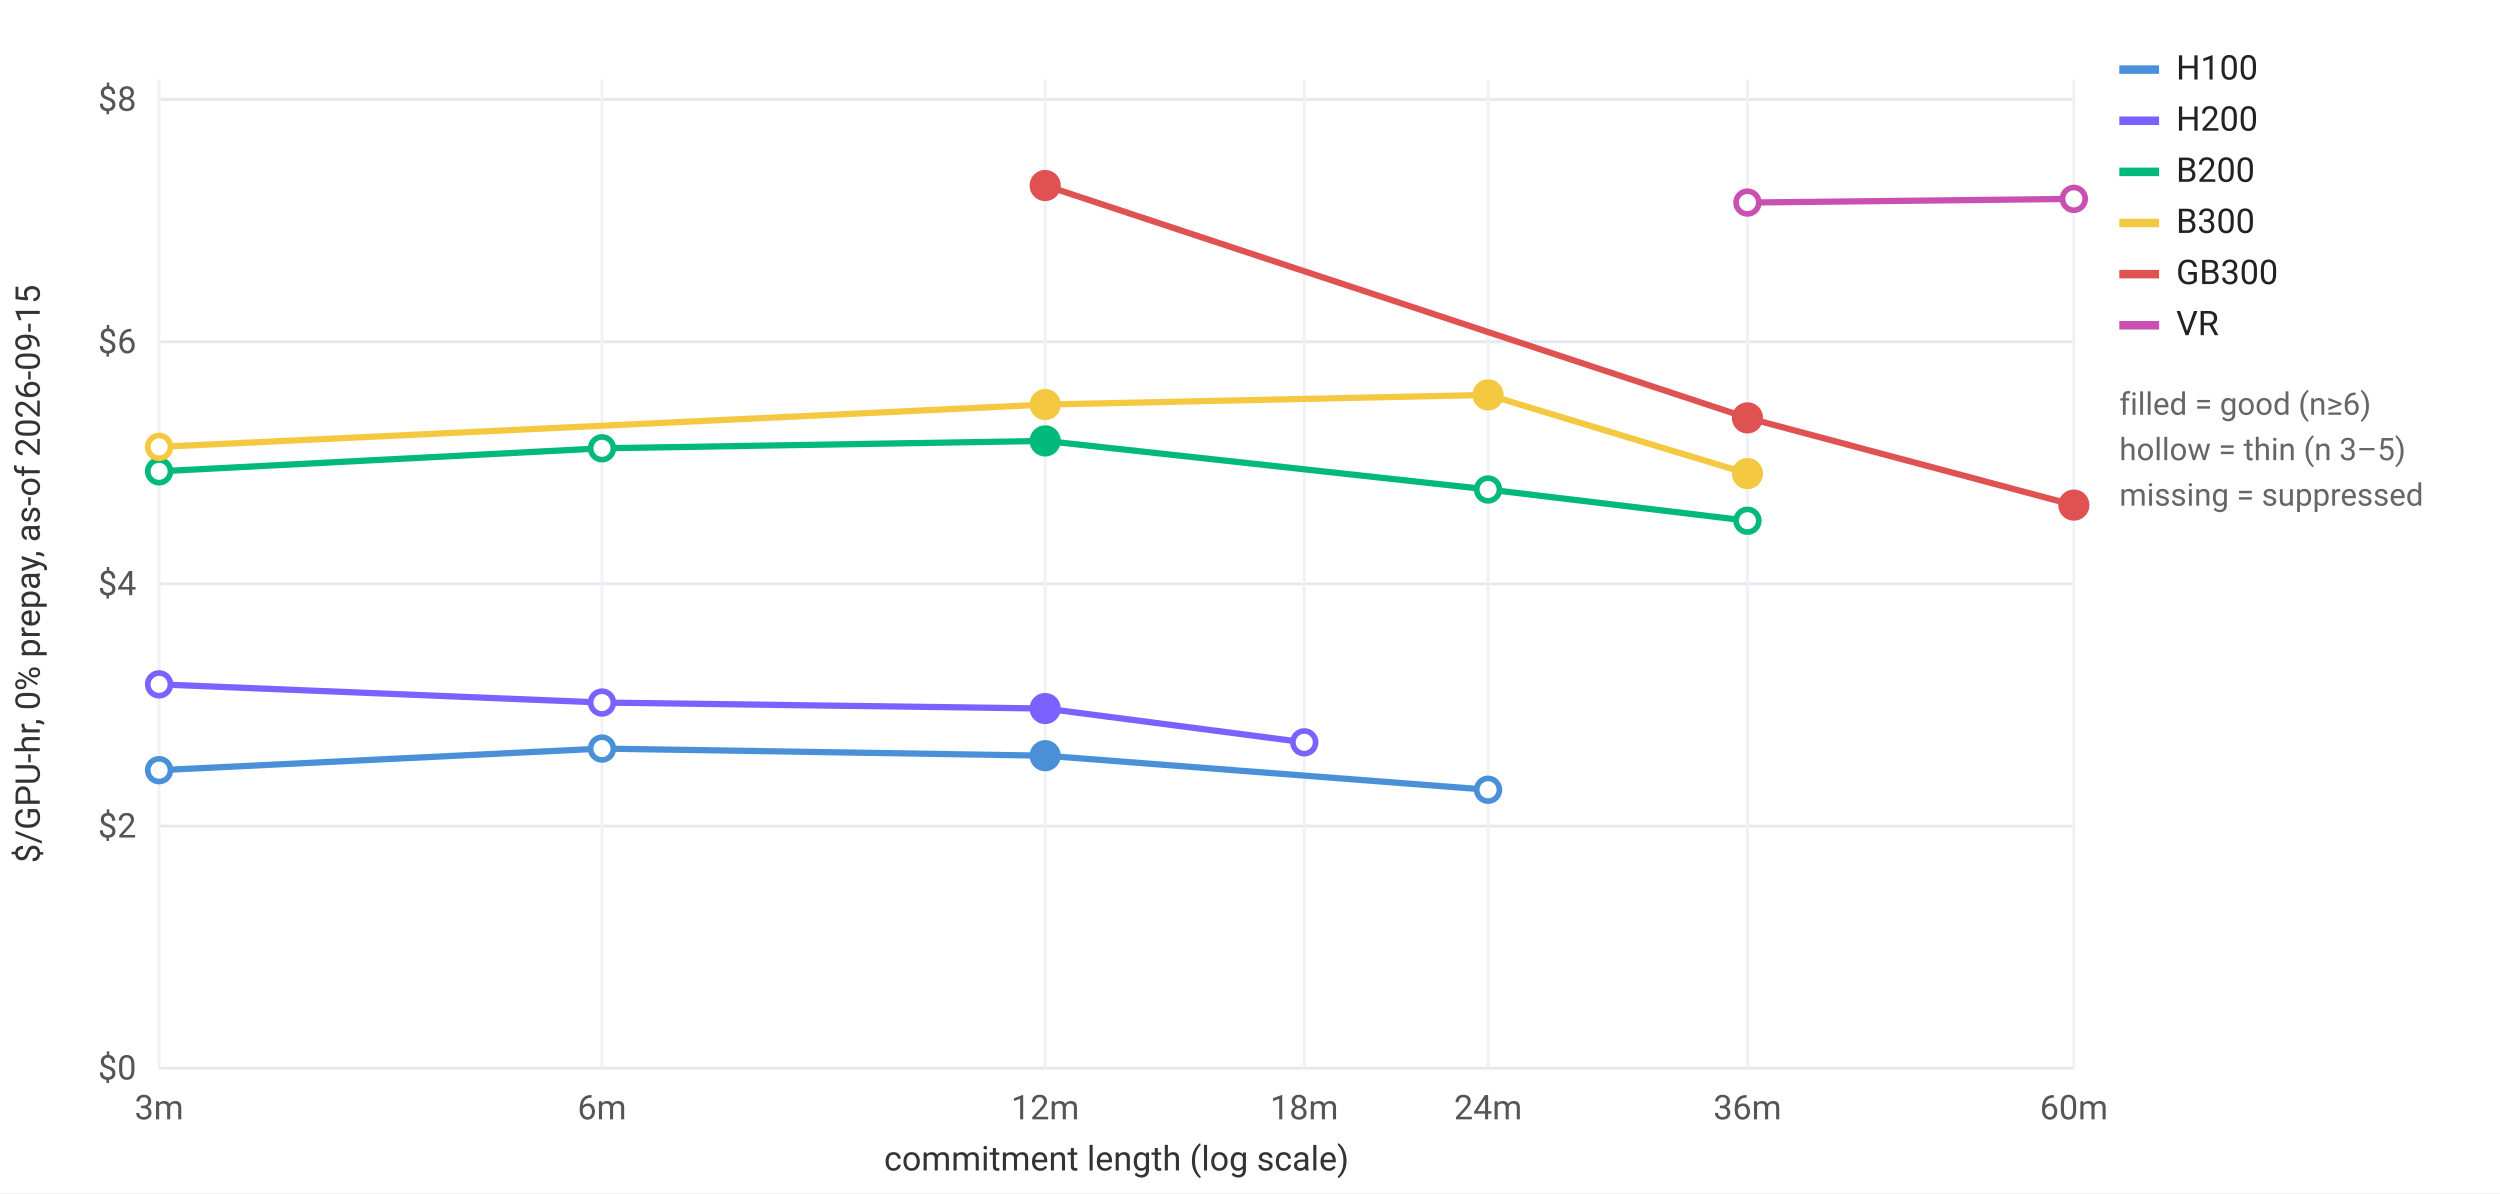
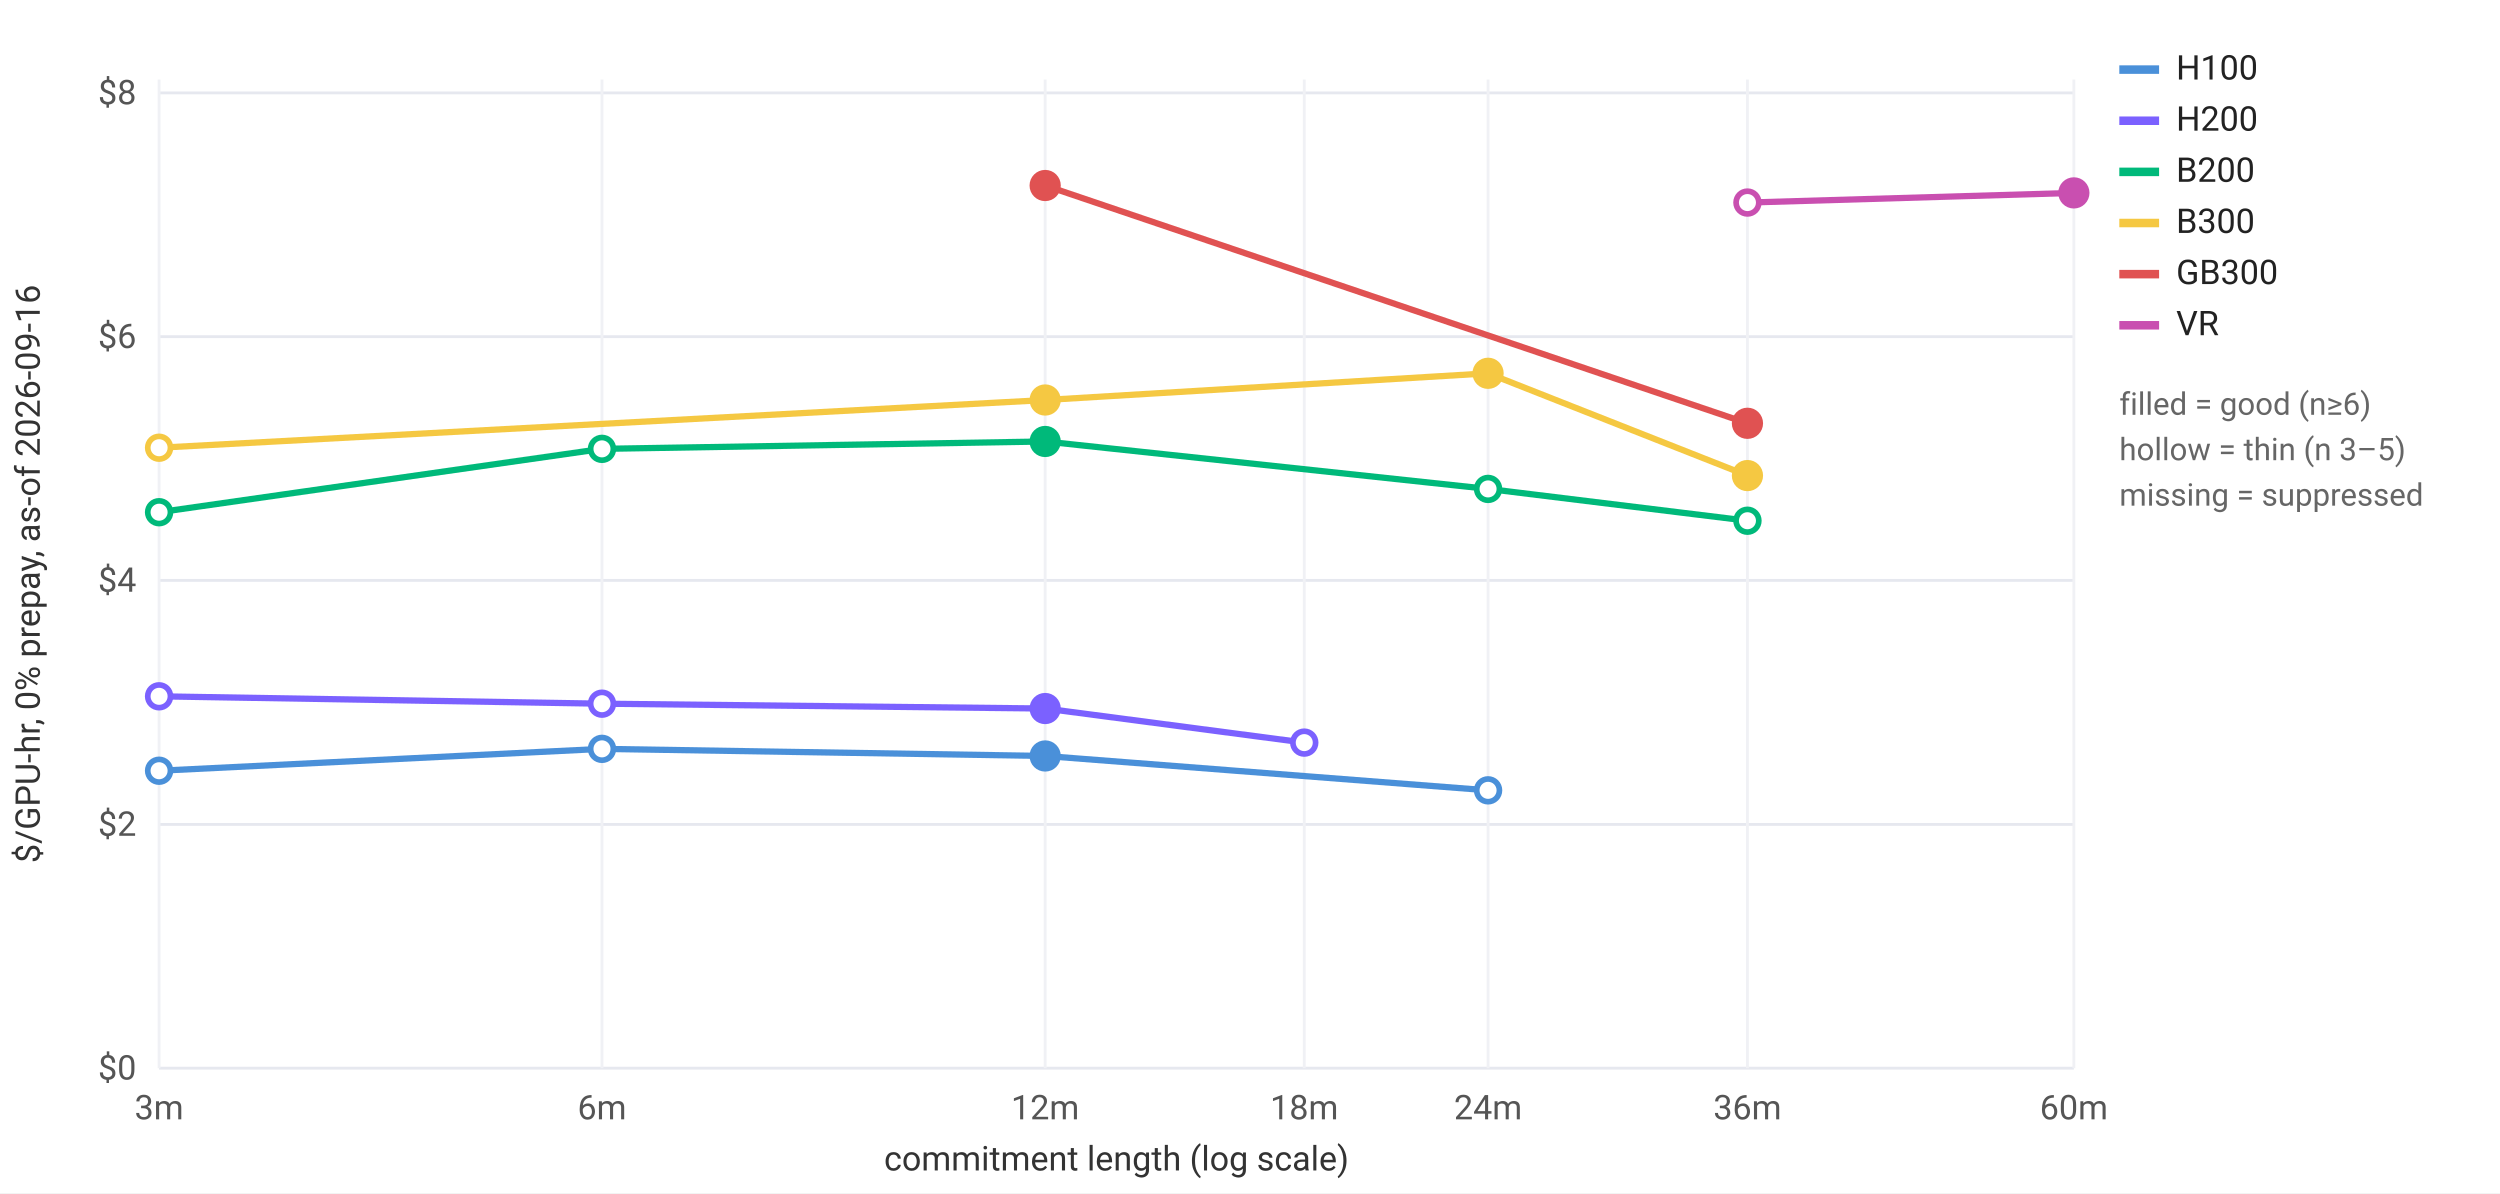
<svg xmlns="http://www.w3.org/2000/svg" width="880" height="420" viewBox="0 0 880 420" font-family="-apple-system,Segoe UI,Roboto,sans-serif" font-size="12">
  <rect width="880" height="420" fill="#ffffff" />
  <line x1="56" y1="376.0" x2="730" y2="376.0" stroke="#e6e8ef" />
  <text x="48" y="380.0" text-anchor="end" fill="#555">$0</text>
-   <line x1="56" y1="290.8" x2="730" y2="290.8" stroke="#e6e8ef" />
-   <text x="48" y="294.8" text-anchor="end" fill="#555">$2</text>
-   <line x1="56" y1="205.5" x2="730" y2="205.5" stroke="#e6e8ef" />
-   <text x="48" y="209.5" text-anchor="end" fill="#555">$4</text>
-   <line x1="56" y1="120.3" x2="730" y2="120.3" stroke="#e6e8ef" />
-   <text x="48" y="124.3" text-anchor="end" fill="#555">$6</text>
-   <line x1="56" y1="35.0" x2="730" y2="35.0" stroke="#e6e8ef" />
-   <text x="48" y="39.0" text-anchor="end" fill="#555">$8</text>
+   <line x1="56" y1="290.2" x2="730" y2="290.2" stroke="#e6e8ef" />
+   <text x="48" y="294.2" text-anchor="end" fill="#555">$2</text>
+   <line x1="56" y1="204.3" x2="730" y2="204.3" stroke="#e6e8ef" />
+   <text x="48" y="208.3" text-anchor="end" fill="#555">$4</text>
+   <line x1="56" y1="118.5" x2="730" y2="118.5" stroke="#e6e8ef" />
+   <text x="48" y="122.5" text-anchor="end" fill="#555">$6</text>
+   <line x1="56" y1="32.7" x2="730" y2="32.7" stroke="#e6e8ef" />
+   <text x="48" y="36.7" text-anchor="end" fill="#555">$8</text>
  <line x1="56.0" y1="28" x2="56.0" y2="376" stroke="#f0f1f5" />
  <text x="56.0" y="394" text-anchor="middle" fill="#555">3m</text>
  <line x1="211.9" y1="28" x2="211.9" y2="376" stroke="#f0f1f5" />
  <text x="211.9" y="394" text-anchor="middle" fill="#555">6m</text>
  <line x1="367.9" y1="28" x2="367.9" y2="376" stroke="#f0f1f5" />
  <text x="367.9" y="394" text-anchor="middle" fill="#555">12m</text>
  <line x1="459.1" y1="28" x2="459.1" y2="376" stroke="#f0f1f5" />
  <text x="459.1" y="394" text-anchor="middle" fill="#555">18m</text>
  <line x1="523.8" y1="28" x2="523.8" y2="376" stroke="#f0f1f5" />
  <text x="523.8" y="394" text-anchor="middle" fill="#555">24m</text>
  <line x1="615.1" y1="28" x2="615.1" y2="376" stroke="#f0f1f5" />
  <text x="615.1" y="394" text-anchor="middle" fill="#555">36m</text>
  <line x1="730.0" y1="28" x2="730.0" y2="376" stroke="#f0f1f5" />
  <text x="730.0" y="394" text-anchor="middle" fill="#555">60m</text>
  <text x="393" y="412" text-anchor="middle" fill="#333">commitment length (log scale)</text>
-   <text x="14" y="202" transform="rotate(-90 14 202)" text-anchor="middle" fill="#333">$/GPU-hr, 0% prepay, as-of 2026-09-15</text>
-   <path d="M56.0,271.1 L211.9,263.5 L367.9,266.0 L523.8,278.0" fill="none" stroke="#4a90d9" stroke-width="2.2" />
-   <circle cx="56.0" cy="271.1" r="4.0" fill="#ffffff" stroke="#4a90d9" stroke-width="2" />
-   <circle cx="211.9" cy="263.5" r="4.0" fill="#ffffff" stroke="#4a90d9" stroke-width="2" />
-   <circle cx="367.9" cy="266.0" r="4.5" fill="#4a90d9" stroke="#4a90d9" stroke-width="2" />
-   <circle cx="523.8" cy="278.0" r="4.0" fill="#ffffff" stroke="#4a90d9" stroke-width="2" />
+   <text x="14" y="202" transform="rotate(-90 14 202)" text-anchor="middle" fill="#333">$/GPU-hr, 0% prepay, as-of 2026-09-16</text>
+   <path d="M56.0,271.3 L211.9,263.6 L367.9,266.1 L523.8,278.2" fill="none" stroke="#4a90d9" stroke-width="2.2" />
+   <circle cx="56.0" cy="271.3" r="4.0" fill="#ffffff" stroke="#4a90d9" stroke-width="2" />
+   <circle cx="211.9" cy="263.6" r="4.0" fill="#ffffff" stroke="#4a90d9" stroke-width="2" />
+   <circle cx="367.9" cy="266.1" r="4.5" fill="#4a90d9" stroke="#4a90d9" stroke-width="2" />
+   <circle cx="523.8" cy="278.2" r="4.0" fill="#ffffff" stroke="#4a90d9" stroke-width="2" />
  <rect x="746" y="23" width="14" height="3" fill="#4a90d9" />
  <text x="766" y="28" fill="#222">H100</text>
-   <path d="M56.0,240.9 L211.9,247.3 L367.9,249.4 L459.1,261.3" fill="none" stroke="#7b61ff" stroke-width="2.2" />
-   <circle cx="56.0" cy="240.9" r="4.0" fill="#ffffff" stroke="#7b61ff" stroke-width="2" />
-   <circle cx="211.9" cy="247.3" r="4.0" fill="#ffffff" stroke="#7b61ff" stroke-width="2" />
+   <path d="M56.0,245.1 L211.9,247.7 L367.9,249.4 L459.1,261.4" fill="none" stroke="#7b61ff" stroke-width="2.2" />
+   <circle cx="56.0" cy="245.1" r="4.0" fill="#ffffff" stroke="#7b61ff" stroke-width="2" />
+   <circle cx="211.9" cy="247.7" r="4.0" fill="#ffffff" stroke="#7b61ff" stroke-width="2" />
  <circle cx="367.9" cy="249.4" r="4.5" fill="#7b61ff" stroke="#7b61ff" stroke-width="2" />
-   <circle cx="459.1" cy="261.3" r="4.0" fill="#ffffff" stroke="#7b61ff" stroke-width="2" />
+   <circle cx="459.1" cy="261.4" r="4.0" fill="#ffffff" stroke="#7b61ff" stroke-width="2" />
  <rect x="746" y="41" width="14" height="3" fill="#7b61ff" />
  <text x="766" y="46" fill="#222">H200</text>
-   <path d="M56.0,165.9 L211.9,157.8 L367.9,155.2 L523.8,172.3 L615.1,183.3" fill="none" stroke="#00b97a" stroke-width="2.2" />
-   <circle cx="56.0" cy="165.9" r="4.0" fill="#ffffff" stroke="#00b97a" stroke-width="2" />
-   <circle cx="211.9" cy="157.8" r="4.0" fill="#ffffff" stroke="#00b97a" stroke-width="2" />
-   <circle cx="367.9" cy="155.2" r="4.5" fill="#00b97a" stroke="#00b97a" stroke-width="2" />
-   <circle cx="523.8" cy="172.3" r="4.0" fill="#ffffff" stroke="#00b97a" stroke-width="2" />
+   <path d="M56.0,180.3 L211.9,158.0 L367.9,155.4 L523.8,172.1 L615.1,183.3" fill="none" stroke="#00b97a" stroke-width="2.2" />
+   <circle cx="56.0" cy="180.3" r="4.0" fill="#ffffff" stroke="#00b97a" stroke-width="2" />
+   <circle cx="211.9" cy="158.0" r="4.0" fill="#ffffff" stroke="#00b97a" stroke-width="2" />
+   <circle cx="367.9" cy="155.4" r="4.5" fill="#00b97a" stroke="#00b97a" stroke-width="2" />
+   <circle cx="523.8" cy="172.1" r="4.0" fill="#ffffff" stroke="#00b97a" stroke-width="2" />
  <circle cx="615.1" cy="183.3" r="4.0" fill="#ffffff" stroke="#00b97a" stroke-width="2" />
  <rect x="746" y="59" width="14" height="3" fill="#00b97a" />
  <text x="766" y="64" fill="#222">B200</text>
-   <path d="M56.0,157.3 L367.9,142.4 L523.8,139.0 L615.1,166.7" fill="none" stroke="#f5c842" stroke-width="2.2" />
-   <circle cx="56.0" cy="157.3" r="4.0" fill="#ffffff" stroke="#f5c842" stroke-width="2" />
-   <circle cx="367.9" cy="142.4" r="4.5" fill="#f5c842" stroke="#f5c842" stroke-width="2" />
-   <circle cx="523.8" cy="139.0" r="4.5" fill="#f5c842" stroke="#f5c842" stroke-width="2" />
-   <circle cx="615.1" cy="166.7" r="4.5" fill="#f5c842" stroke="#f5c842" stroke-width="2" />
+   <path d="M56.0,157.6 L367.9,140.8 L523.8,131.4 L615.1,167.4" fill="none" stroke="#f5c842" stroke-width="2.2" />
+   <circle cx="56.0" cy="157.6" r="4.0" fill="#ffffff" stroke="#f5c842" stroke-width="2" />
+   <circle cx="367.9" cy="140.8" r="4.5" fill="#f5c842" stroke="#f5c842" stroke-width="2" />
+   <circle cx="523.8" cy="131.4" r="4.5" fill="#f5c842" stroke="#f5c842" stroke-width="2" />
+   <circle cx="615.1" cy="167.4" r="4.5" fill="#f5c842" stroke="#f5c842" stroke-width="2" />
  <rect x="746" y="77" width="14" height="3" fill="#f5c842" />
  <text x="766" y="82" fill="#222">B300</text>
-   <path d="M367.9,65.3 L615.1,147.1 L730.0,177.8" fill="none" stroke="#e05252" stroke-width="2.2" />
+   <path d="M367.9,65.3 L615.1,149.0" fill="none" stroke="#e05252" stroke-width="2.2" />
  <circle cx="367.9" cy="65.3" r="4.5" fill="#e05252" stroke="#e05252" stroke-width="2" />
-   <circle cx="615.1" cy="147.1" r="4.5" fill="#e05252" stroke="#e05252" stroke-width="2" />
-   <circle cx="730.0" cy="177.8" r="4.5" fill="#e05252" stroke="#e05252" stroke-width="2" />
+   <circle cx="615.1" cy="149.0" r="4.5" fill="#e05252" stroke="#e05252" stroke-width="2" />
  <rect x="746" y="95" width="14" height="3" fill="#e05252" />
  <text x="766" y="100" fill="#222">GB300</text>
-   <path d="M615.1,71.3 L730.0,70.0" fill="none" stroke="#c94fb0" stroke-width="2.2" />
+   <path d="M615.1,71.3 L730.0,67.9" fill="none" stroke="#c94fb0" stroke-width="2.2" />
  <circle cx="615.1" cy="71.3" r="4.0" fill="#ffffff" stroke="#c94fb0" stroke-width="2" />
-   <circle cx="730.0" cy="70.0" r="4.0" fill="#ffffff" stroke="#c94fb0" stroke-width="2" />
+   <circle cx="730.0" cy="67.9" r="4.5" fill="#c94fb0" stroke="#c94fb0" stroke-width="2" />
  <rect x="746" y="113" width="14" height="3" fill="#c94fb0" />
  <text x="766" y="118" fill="#222">VR</text>
  <text x="746" y="146" fill="#666" font-size="11">filled = good (n≥6)</text>
  <text x="746" y="162" fill="#666" font-size="11">hollow = thin (n 3–5)</text>
  <text x="746" y="178" fill="#666" font-size="11">missing = suppressed</text>
</svg>
